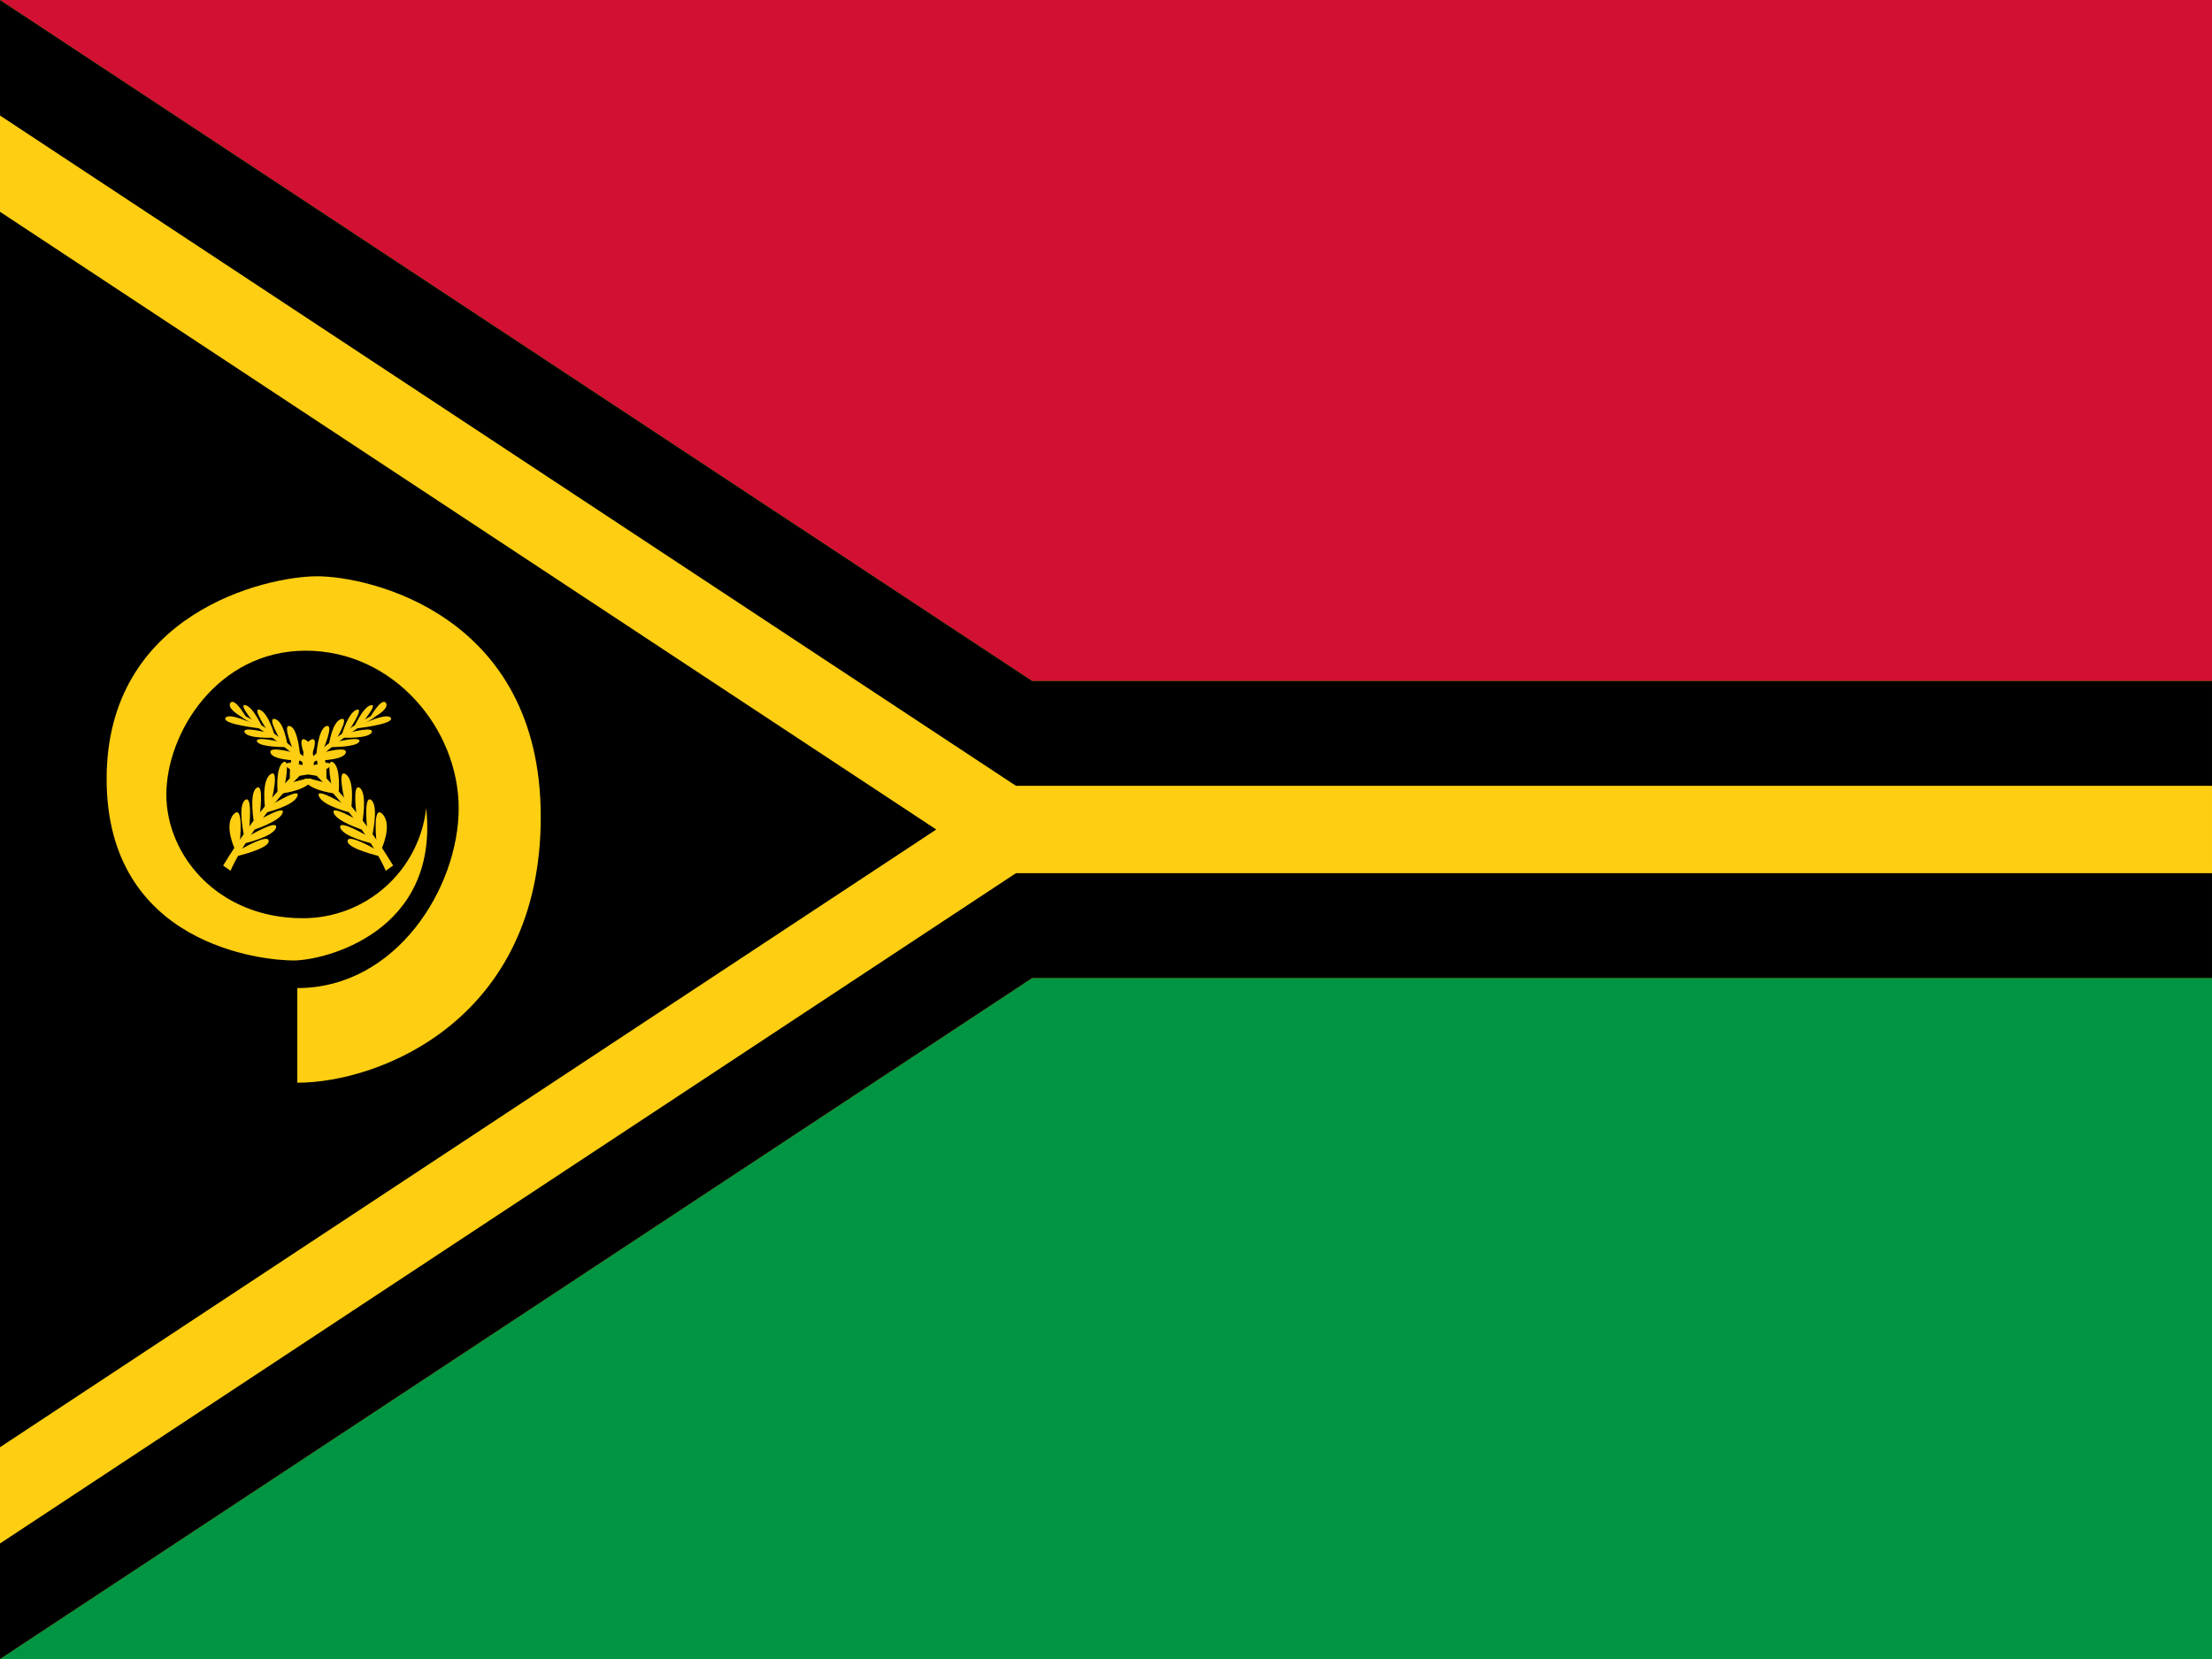
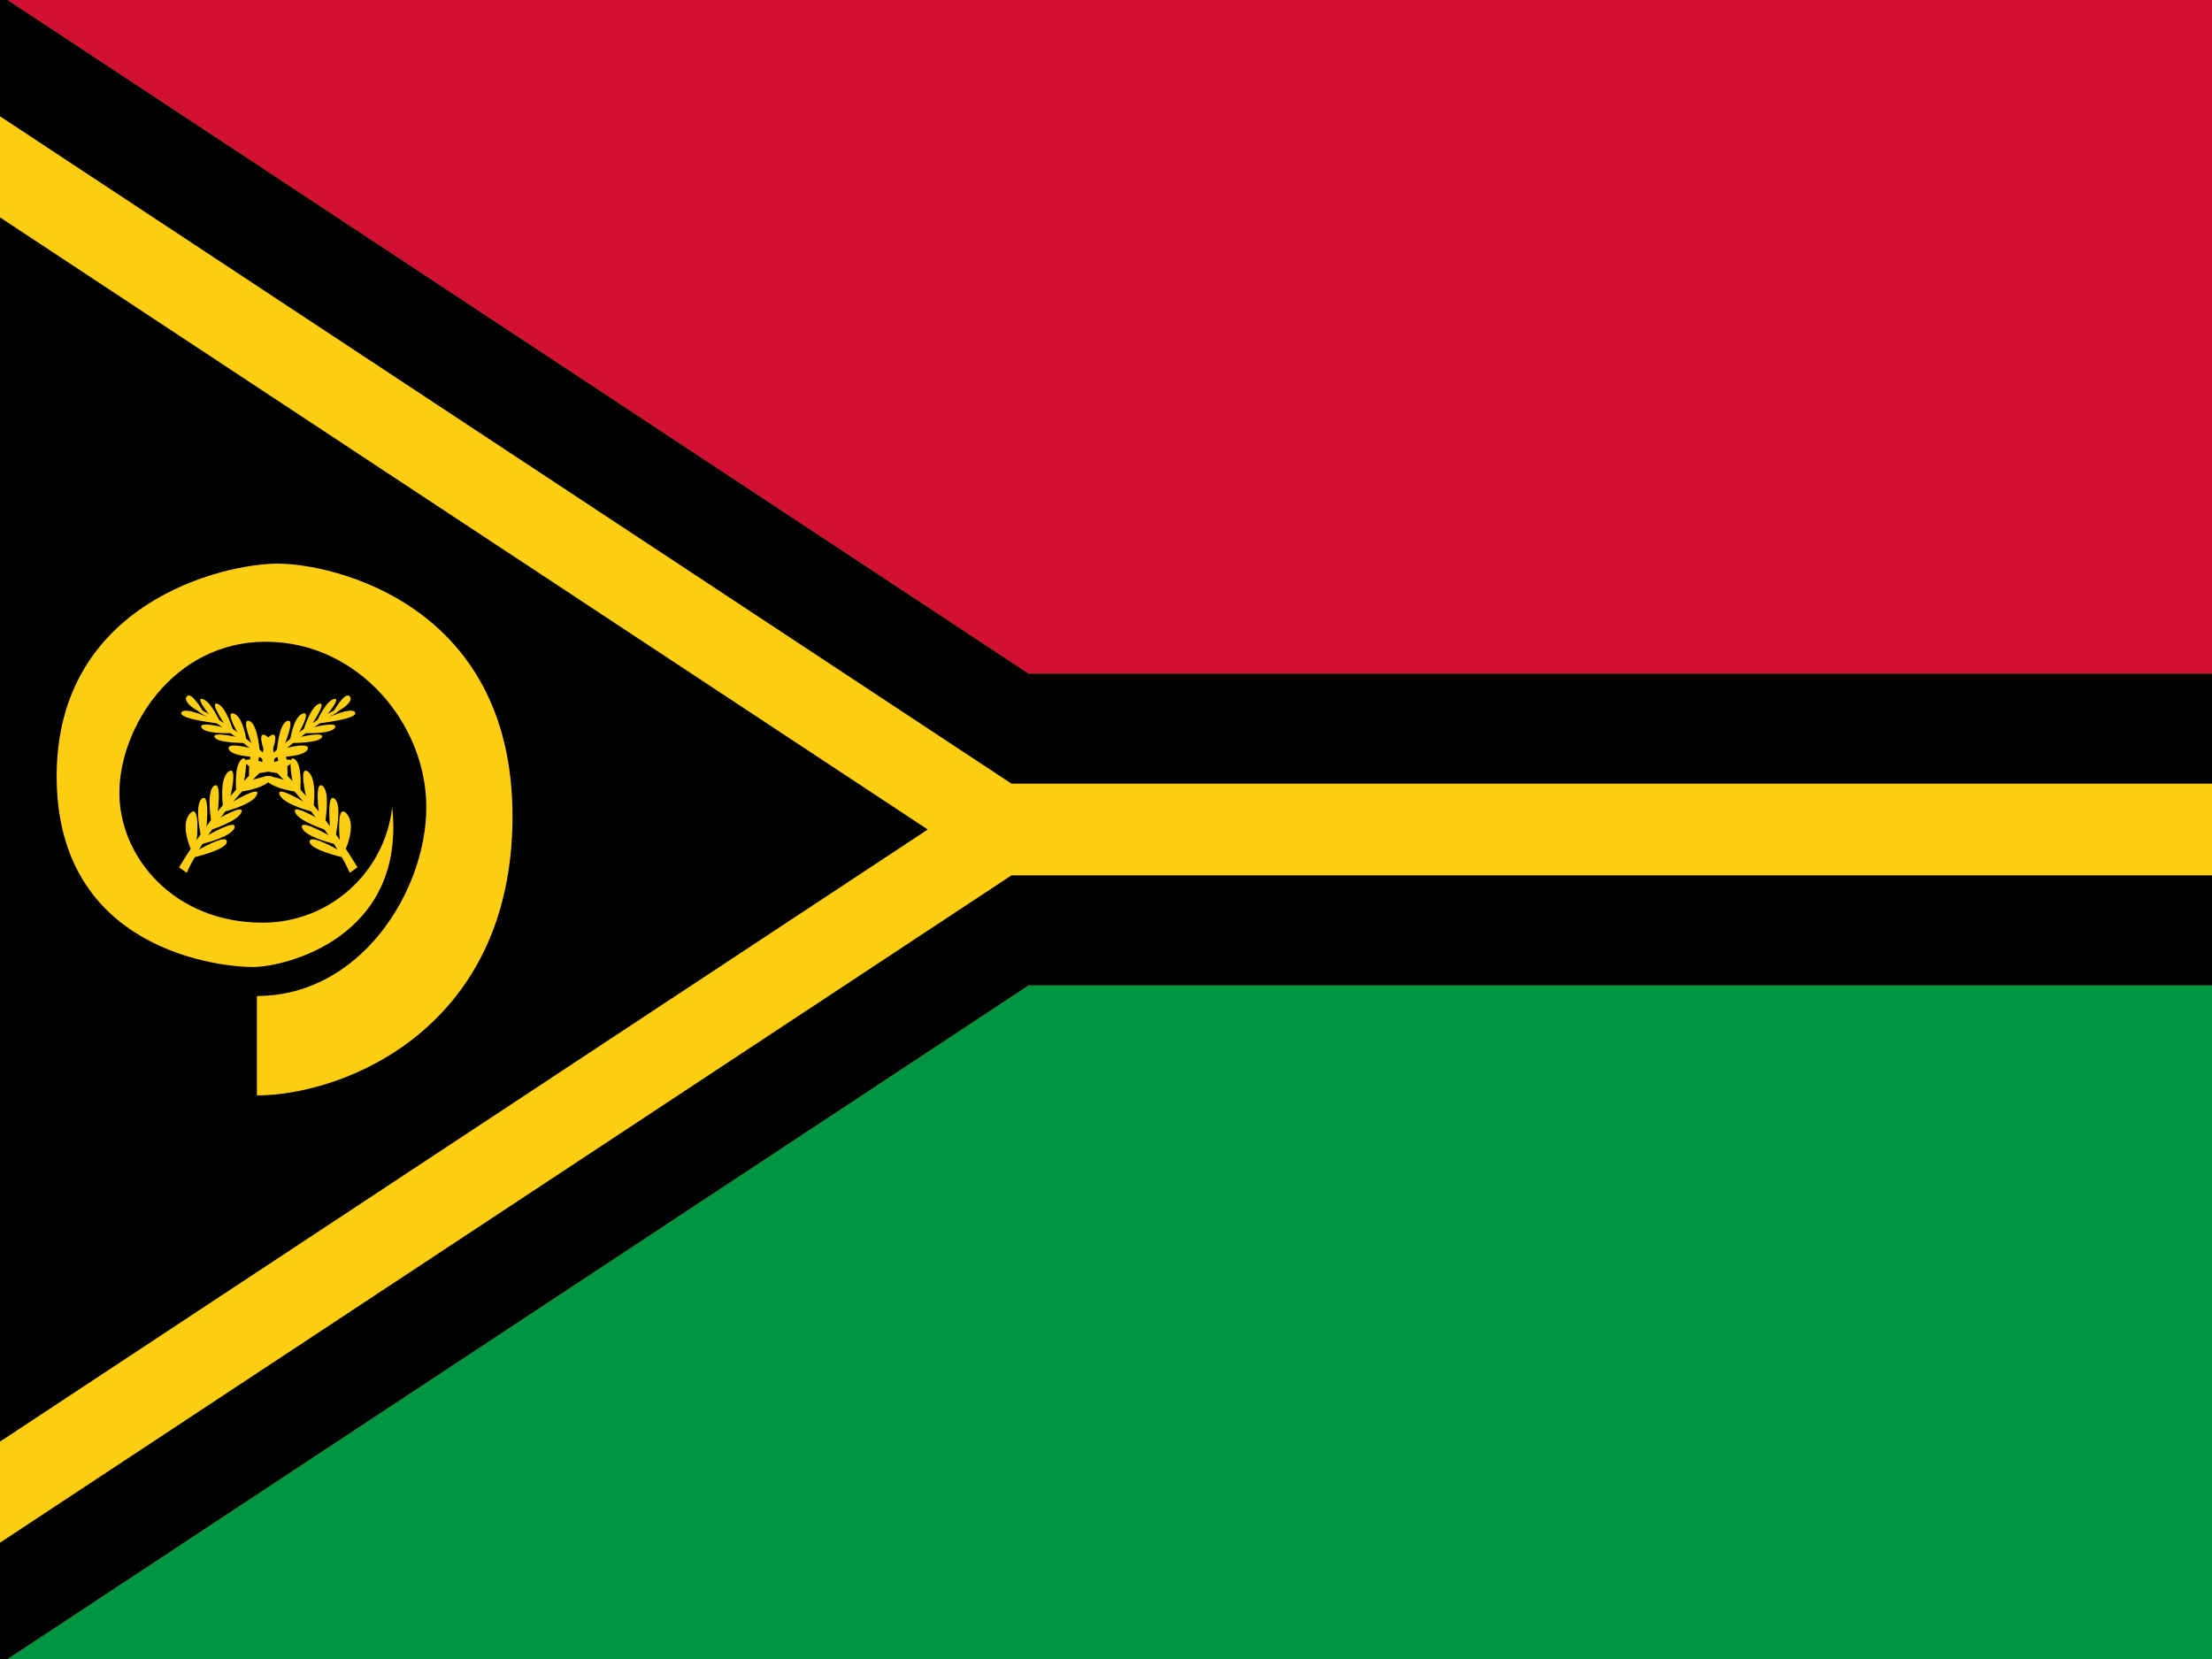
<svg xmlns="http://www.w3.org/2000/svg" xmlns:xlink="http://www.w3.org/1999/xlink" id="flag-icons-vu" viewBox="0 0 640 480">
-   <defs>
-     <clipPath id="vu-a">
-       <path d="M0 0v475l420-195h480v-85H420Z" />
-     </clipPath>
-   </defs>
-   <path fill="#009543" d="M0 0h640v480H0z" />
-   <path fill="#d21034" d="M0 0h640v240H0z" />
-   <g clip-path="url(#vu-a)" transform="scale(.71111 1.01053)">
-     <path stroke="#fdce12" stroke-width="110" d="m0 0 420 195h480v85H420L0 475" />
-     <path fill="none" stroke="#000" stroke-width="60" d="m0 0 420 195h480m0 85H420L0 475" />
-   </g>
-   <g fill="#fdce12" transform="translate(-22)scale(1.01053)">
-     <path d="M106.9 283v27c23.5 0 69.7-18 69.7-76.1 0-58.1-49.3-68.9-64-68.9-14.8 0-60.3 10.6-60.3 58 0 47.6 44.7 52 53.5 52 8.8 0 41.8-8 38-43.6a35.5 35.5 0 0 1-35.4 31.5c-24 0-39-17.8-39-35.4 0-17.6 14.6-41.2 39.9-41.2 25.3 0 43.8 22.5 43.8 45.1 0 22.7-17.8 51.5-46.2 51.5z" />
-     <g id="vu-b">
-       <path stroke="#fdce12" stroke-width=".8" d="m86.2 247.7 1.4 1s11.2-25.5 41.1-43.6c-3.8 2-23.8 12-42.5 42.6z" />
-       <path d="M89.1 243.3s-3.4-7-.4-10.2c3-3.1 1.7 8.3 1.7 8.3l1.3-1.9s-2-8.6.2-10.4c2.3-1.9 1.2 8.3 1.2 8.3l1.4-1.8s-1.5-8.4.7-10c2.3-1.6.9 8 .9 8l1.6-2s-1.2-8 1.5-9.9c2.7-1.9.3 7.6.3 7.6l1.8-2s-.8-7.3 1.5-9c2.3-1.6.4 7 .4 7l1.6-1.8s-.5-6.8 1.7-8.4c2.3-1.6.2 6.5.2 6.5l1.7-1.6s-.4-6.9 2.4-8.2c2.8-1.3-.5 6.4-.5 6.4l2-1.6s.5-8 2.9-8.7c2.4-.8-1 7-1 7l1.7-1.4s.9-6.8 3.5-7.6c2.7-.9-1.6 6.2-1.6 6.2l1.7-1.3s1.9-6.8 4.4-7.6c2.4-.7-2.6 6.5-2.6 6.5l1.7-1.2s2.7-6.2 5-6.6c2.1-.4-2.6 5.1-2.6 5.1l2.1-1.2s3.5-6.4 4.8-4.5c1.2 2-5 4.9-5 4.9l-2 1.2s7.5-3.6 8.4-1.8c.9 1.8-10.3 3-10.3 3l-1.8 1.2s7.5-2 6.6-.1c-1 1.9-8.4 1.5-8.4 1.5l-1.7 1.2s7.5-1.8 6.5 0c-1 1.6-8.3 1.5-8.3 1.5l-1.8 1.5s7.3-2 6.2.3c-1 2.2-9.4 2.1-9.4 2.1l-2 2s7.7-2.7 7-.6c-.6 2-9.4 3-9.4 3l-2 2s8.3-2.7 5.8-.2c-2.4 2.6-8.5 3.2-8.5 3.2l-2.3 3s8.2-5 7-2.2c-1.1 2.8-9.2 4.7-9.2 4.7l-1.6 2s7.4-4.3 6.6-2c-.7 2.5-8.6 5-8.6 5l-1.3 1.8s8.7-5.2 8-2.5c-.8 2.6-9.1 4.5-9.1 4.5l-1 1.7s8-4.7 8-2.4c.2 2.2-9.4 4.4-9.4 4.4z" />
+   <g data-debord="1" transform="translate(-16 -12) scale(1.05)">
+     <defs>
+       <clipPath id="vu-a">
+         <path d="M0 0v475l420-195h480v-85H420Z" />
+       </clipPath>
+     </defs>
+     <path fill="#009543" d="M0 0h640v480H0z" />
+     <path fill="#d21034" d="M0 0h640v240H0z" />
+     <g clip-path="url(#vu-a)" transform="scale(.71111 1.01053)">
+       <path stroke="#fdce12" stroke-width="110" d="m0 0 420 195h480v85H420L0 475" />
+       <path fill="none" stroke="#000" stroke-width="60" d="m0 0 420 195h480m0 85H420L0 475" />
    </g>
-     <use xlink:href="#vu-b" width="100%" height="100%" transform="matrix(-1 0 0 1 220 0)" />
+     <g fill="#fdce12" transform="translate(-22)scale(1.01053)">
+       <path d="M106.9 283v27c23.5 0 69.7-18 69.7-76.1 0-58.1-49.3-68.9-64-68.9-14.8 0-60.3 10.6-60.3 58 0 47.6 44.7 52 53.5 52 8.8 0 41.8-8 38-43.6a35.5 35.5 0 0 1-35.4 31.5c-24 0-39-17.8-39-35.4 0-17.6 14.6-41.2 39.9-41.2 25.3 0 43.8 22.5 43.8 45.1 0 22.7-17.8 51.5-46.2 51.5z" />
+       <g id="vu-b">
+         <path stroke="#fdce12" stroke-width=".8" d="m86.2 247.7 1.4 1s11.2-25.5 41.1-43.6c-3.8 2-23.8 12-42.5 42.6z" />
+         <path d="M89.1 243.3s-3.4-7-.4-10.2c3-3.1 1.7 8.3 1.7 8.3l1.3-1.9s-2-8.6.2-10.4c2.3-1.9 1.2 8.3 1.2 8.3l1.4-1.8s-1.5-8.4.7-10c2.3-1.6.9 8 .9 8l1.6-2s-1.2-8 1.5-9.9c2.7-1.9.3 7.6.3 7.6l1.8-2s-.8-7.3 1.5-9c2.3-1.6.4 7 .4 7l1.6-1.8s-.5-6.8 1.7-8.4c2.3-1.6.2 6.5.2 6.5l1.7-1.6s-.4-6.9 2.4-8.2c2.8-1.3-.5 6.4-.5 6.4l2-1.6s.5-8 2.9-8.7c2.4-.8-1 7-1 7l1.7-1.4s.9-6.8 3.5-7.6c2.7-.9-1.6 6.2-1.6 6.2l1.7-1.3s1.9-6.8 4.4-7.6c2.4-.7-2.6 6.5-2.6 6.5l1.7-1.2s2.7-6.2 5-6.6c2.1-.4-2.6 5.1-2.6 5.1l2.1-1.2s3.5-6.4 4.8-4.5c1.2 2-5 4.9-5 4.9l-2 1.2s7.5-3.6 8.4-1.8c.9 1.8-10.3 3-10.3 3l-1.8 1.2s7.5-2 6.6-.1c-1 1.9-8.4 1.5-8.4 1.5l-1.7 1.2s7.5-1.8 6.5 0c-1 1.6-8.3 1.5-8.3 1.5l-1.8 1.5s7.3-2 6.2.3c-1 2.2-9.4 2.1-9.4 2.1l-2 2s7.7-2.7 7-.6c-.6 2-9.4 3-9.4 3l-2 2s8.3-2.7 5.8-.2c-2.4 2.6-8.5 3.2-8.5 3.2l-2.3 3s8.2-5 7-2.2c-1.1 2.8-9.2 4.7-9.2 4.7l-1.6 2s7.4-4.3 6.6-2c-.7 2.5-8.6 5-8.6 5l-1.3 1.8s8.7-5.2 8-2.5c-.8 2.6-9.1 4.5-9.1 4.5l-1 1.7s8-4.7 8-2.4c.2 2.2-9.4 4.4-9.4 4.4z" />
+       </g>
+       <use xlink:href="#vu-b" width="100%" height="100%" transform="matrix(-1 0 0 1 220 0)" />
+     </g>
  </g>
</svg>
